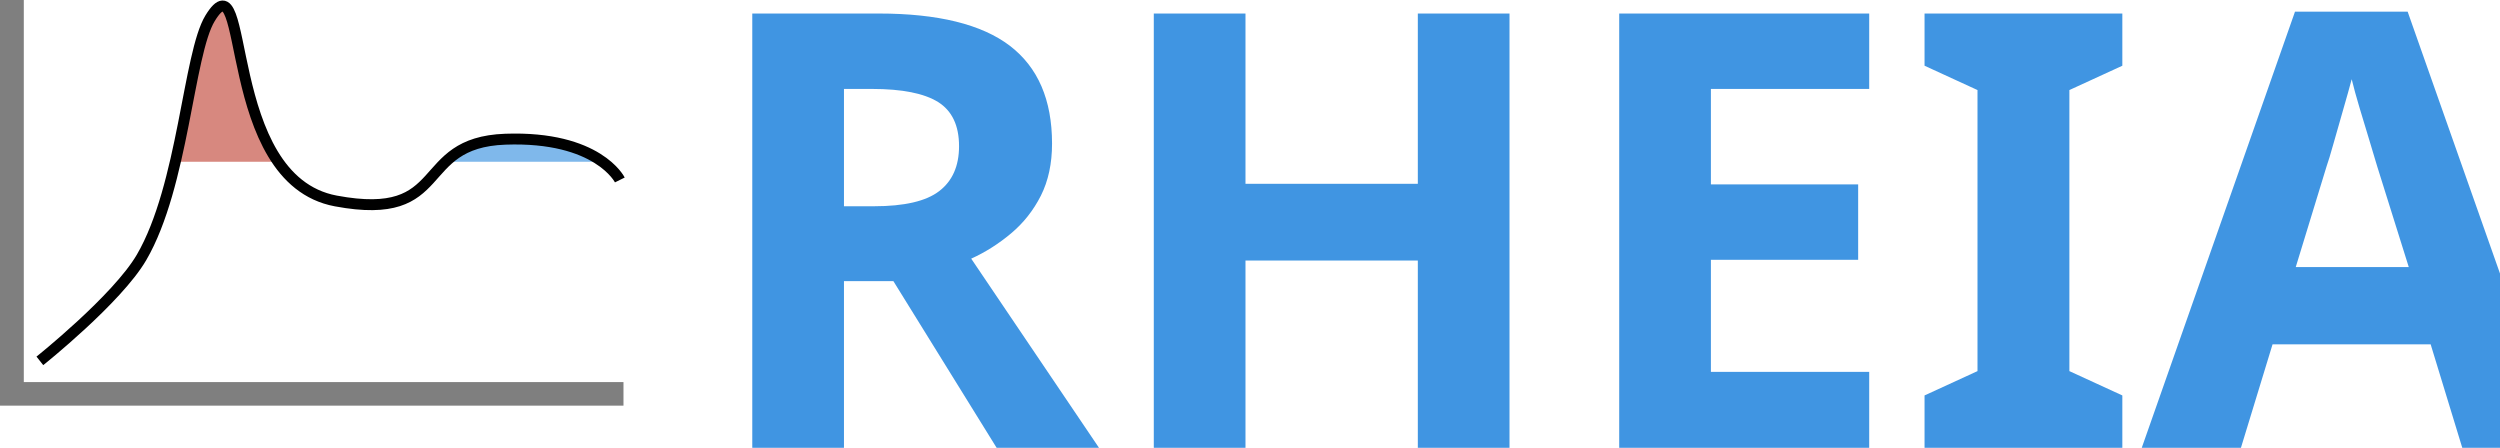
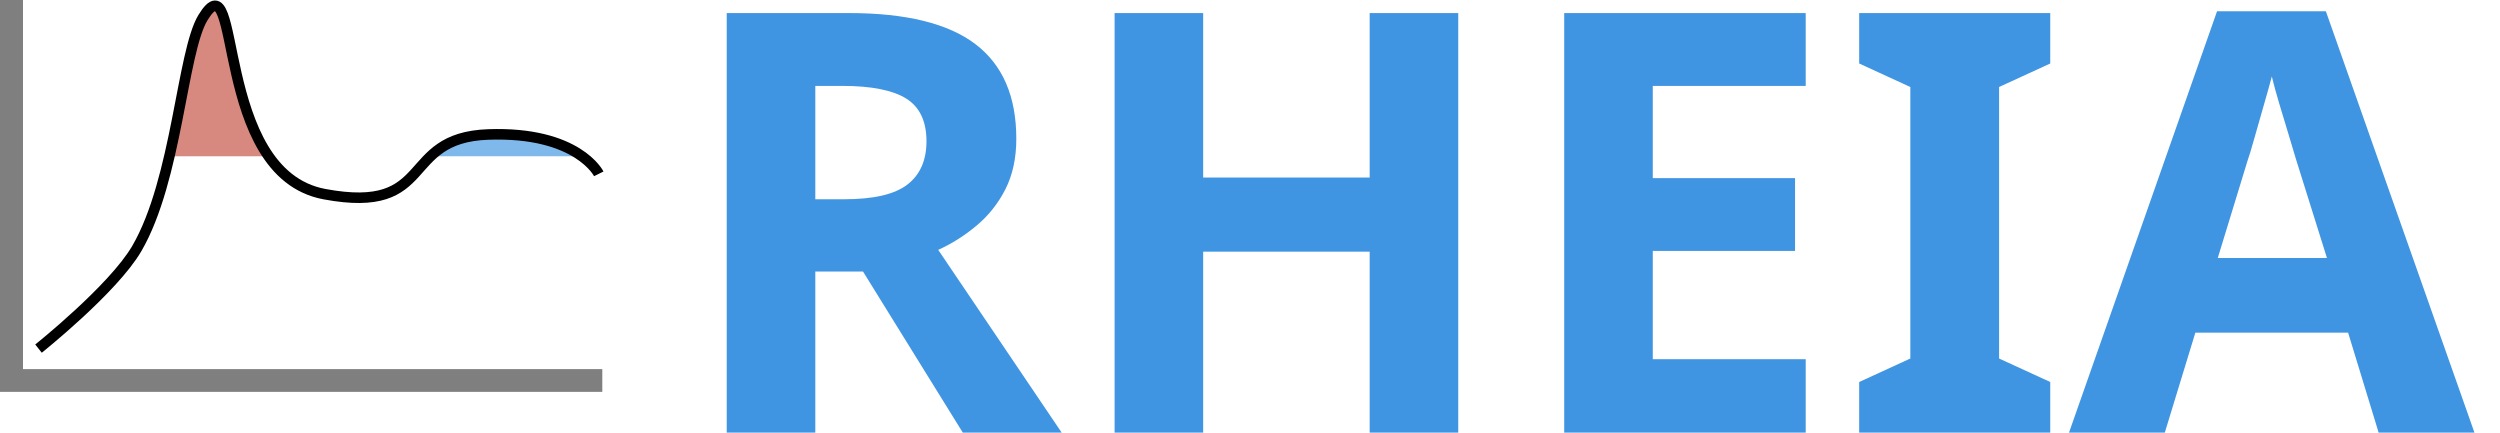
- <svg xmlns="http://www.w3.org/2000/svg" width="208.755mm" height="37.393mm" viewBox="0 0 208.755 37.393" version="1.1" id="svg8">
+ <svg xmlns="http://www.w3.org/2000/svg" width="216.095mm" height="37.393mm" viewBox="0 0 216.095 37.393" version="1.1" id="svg8">
  <defs id="defs2">
    <clipPath clipPathUnits="userSpaceOnUse" id="clipPath895">
      <path style="fill:none;stroke:#000000;stroke-width:0.265px;stroke-linecap:butt;stroke-linejoin:miter;stroke-opacity:1" d="m -109.586,226.878 c 0,0 7.112,-5.654 9.354,-9.488 3.837,-6.562 4.304,-18.656 6.302,-21.916 3.766,-6.144 0.876,14.756 11.562,16.747 10.685,1.992 7.065,-5.356 15.593,-5.661 8.528,-0.305 10.53,3.736 10.53,3.736" id="path897" />
    </clipPath>
    <clipPath clipPathUnits="userSpaceOnUse" id="clipPath920">
      <path style="fill:none;stroke:#000000;stroke-width:0.265px;stroke-linecap:butt;stroke-linejoin:miter;stroke-opacity:1" d="m -109.586,226.878 c 0,0 7.112,-5.654 9.354,-9.488 3.837,-6.562 4.304,-18.656 6.302,-21.916 3.766,-6.144 0.876,14.756 11.562,16.747 10.685,1.992 7.065,-5.356 15.593,-5.661 8.528,-0.305 10.53,3.736 10.53,3.736" id="path922" />
    </clipPath>
  </defs>
  <g id="layer1" transform="translate(86.11358,-156.3434)">
    <text xml:space="preserve" style="font-style:normal;font-variant:normal;font-weight:normal;font-stretch:normal;font-size:50.8px;line-height:0.9;font-family:sans-serif;-inkscape-font-specification:sans-serif;letter-spacing:0px;word-spacing:0px;opacity:0.75;fill:#0072d8;fill-opacity:1;stroke:none;stroke-width:0.265" x="-27.875" y="193.737" id="text4520">
      <tspan id="tspan4518" x="-27.875" y="193.737" style="font-style:normal;font-variant:normal;font-weight:bold;font-stretch:normal;font-family:Raleway;-inkscape-font-specification:Raleway;fill:#0072d8;fill-opacity:1;stroke-width:0.265">RHEIA</tspan>
    </text>
    <g id="g1747" transform="matrix(0.3388349,0,0,0.3388349,-61.22336,-1.531781)">
      <g id="g1689" />
      <g id="g1691" />
      <g id="g1693" />
      <g id="g1695" />
      <g id="g1697" />
      <g id="g1699" />
      <g id="g1701" />
      <g id="g1703" />
      <g id="g1705" />
      <g id="g1707" />
      <g id="g1709" />
      <g id="g1711" />
      <g id="g1713" />
      <g id="g1715" />
      <g id="g1717" />
    </g>
    <g id="g957" transform="matrix(0.9079002,0,0,0.9109968,16.70808,-20.20854)">
      <g transform="matrix(1.112292,0,0,1.097325,-13.41277,21.81447)" id="g866">
        <path style="fill:none;stroke:#000000;stroke-width:0;stroke-linecap:butt;stroke-linejoin:miter;stroke-miterlimit:4;stroke-dasharray:none;stroke-opacity:1" d="M -84.461,191.563 V 159.152" id="path859" />
        <path style="opacity:0.5;fill:none;stroke:#000000;stroke-width:1.968;stroke-linecap:butt;stroke-linejoin:miter;stroke-miterlimit:4;stroke-dasharray:none;stroke-opacity:1" d="M -38.206,189.632 H -88.776 V 156.732" id="path861" />
      </g>
      <g id="g948">
        <rect transform="translate(-2.0466667e-5)" style="opacity:0.5;fill:#0072d8;fill-opacity:1;stroke:#0072d8;stroke-width:2;stroke-linejoin:miter;stroke-miterlimit:4;stroke-dasharray:none;stroke-opacity:1" id="rect870-7" width="11.906" height="18.71" x="-71.024" y="188.918" clip-path="url(#clipPath895)" />
        <rect transform="translate(1.0633333e-6)" style="opacity:0.5;fill:#b01200;fill-opacity:1;stroke:#b01200;stroke-width:2;stroke-linejoin:miter;stroke-miterlimit:4;stroke-dasharray:none;stroke-opacity:1" id="rect870" width="11.906" height="18.71" x="-98.54" y="188.918" clip-path="url(#clipPath920)" />
        <path style="fill:none;stroke:#000000;stroke-width:1;stroke-linecap:butt;stroke-linejoin:miter;stroke-miterlimit:4;stroke-dasharray:none;stroke-opacity:1" d="m -109.586,226.878 c 0,0 7.112,-5.654 9.354,-9.488 3.837,-6.562 4.304,-18.656 6.302,-21.916 3.766,-6.144 0.876,14.756 11.562,16.747 10.685,1.992 7.065,-5.356 15.593,-5.661 8.528,-0.305 10.53,3.736 10.53,3.736" id="path868" />
      </g>
    </g>
  </g>
</svg>
